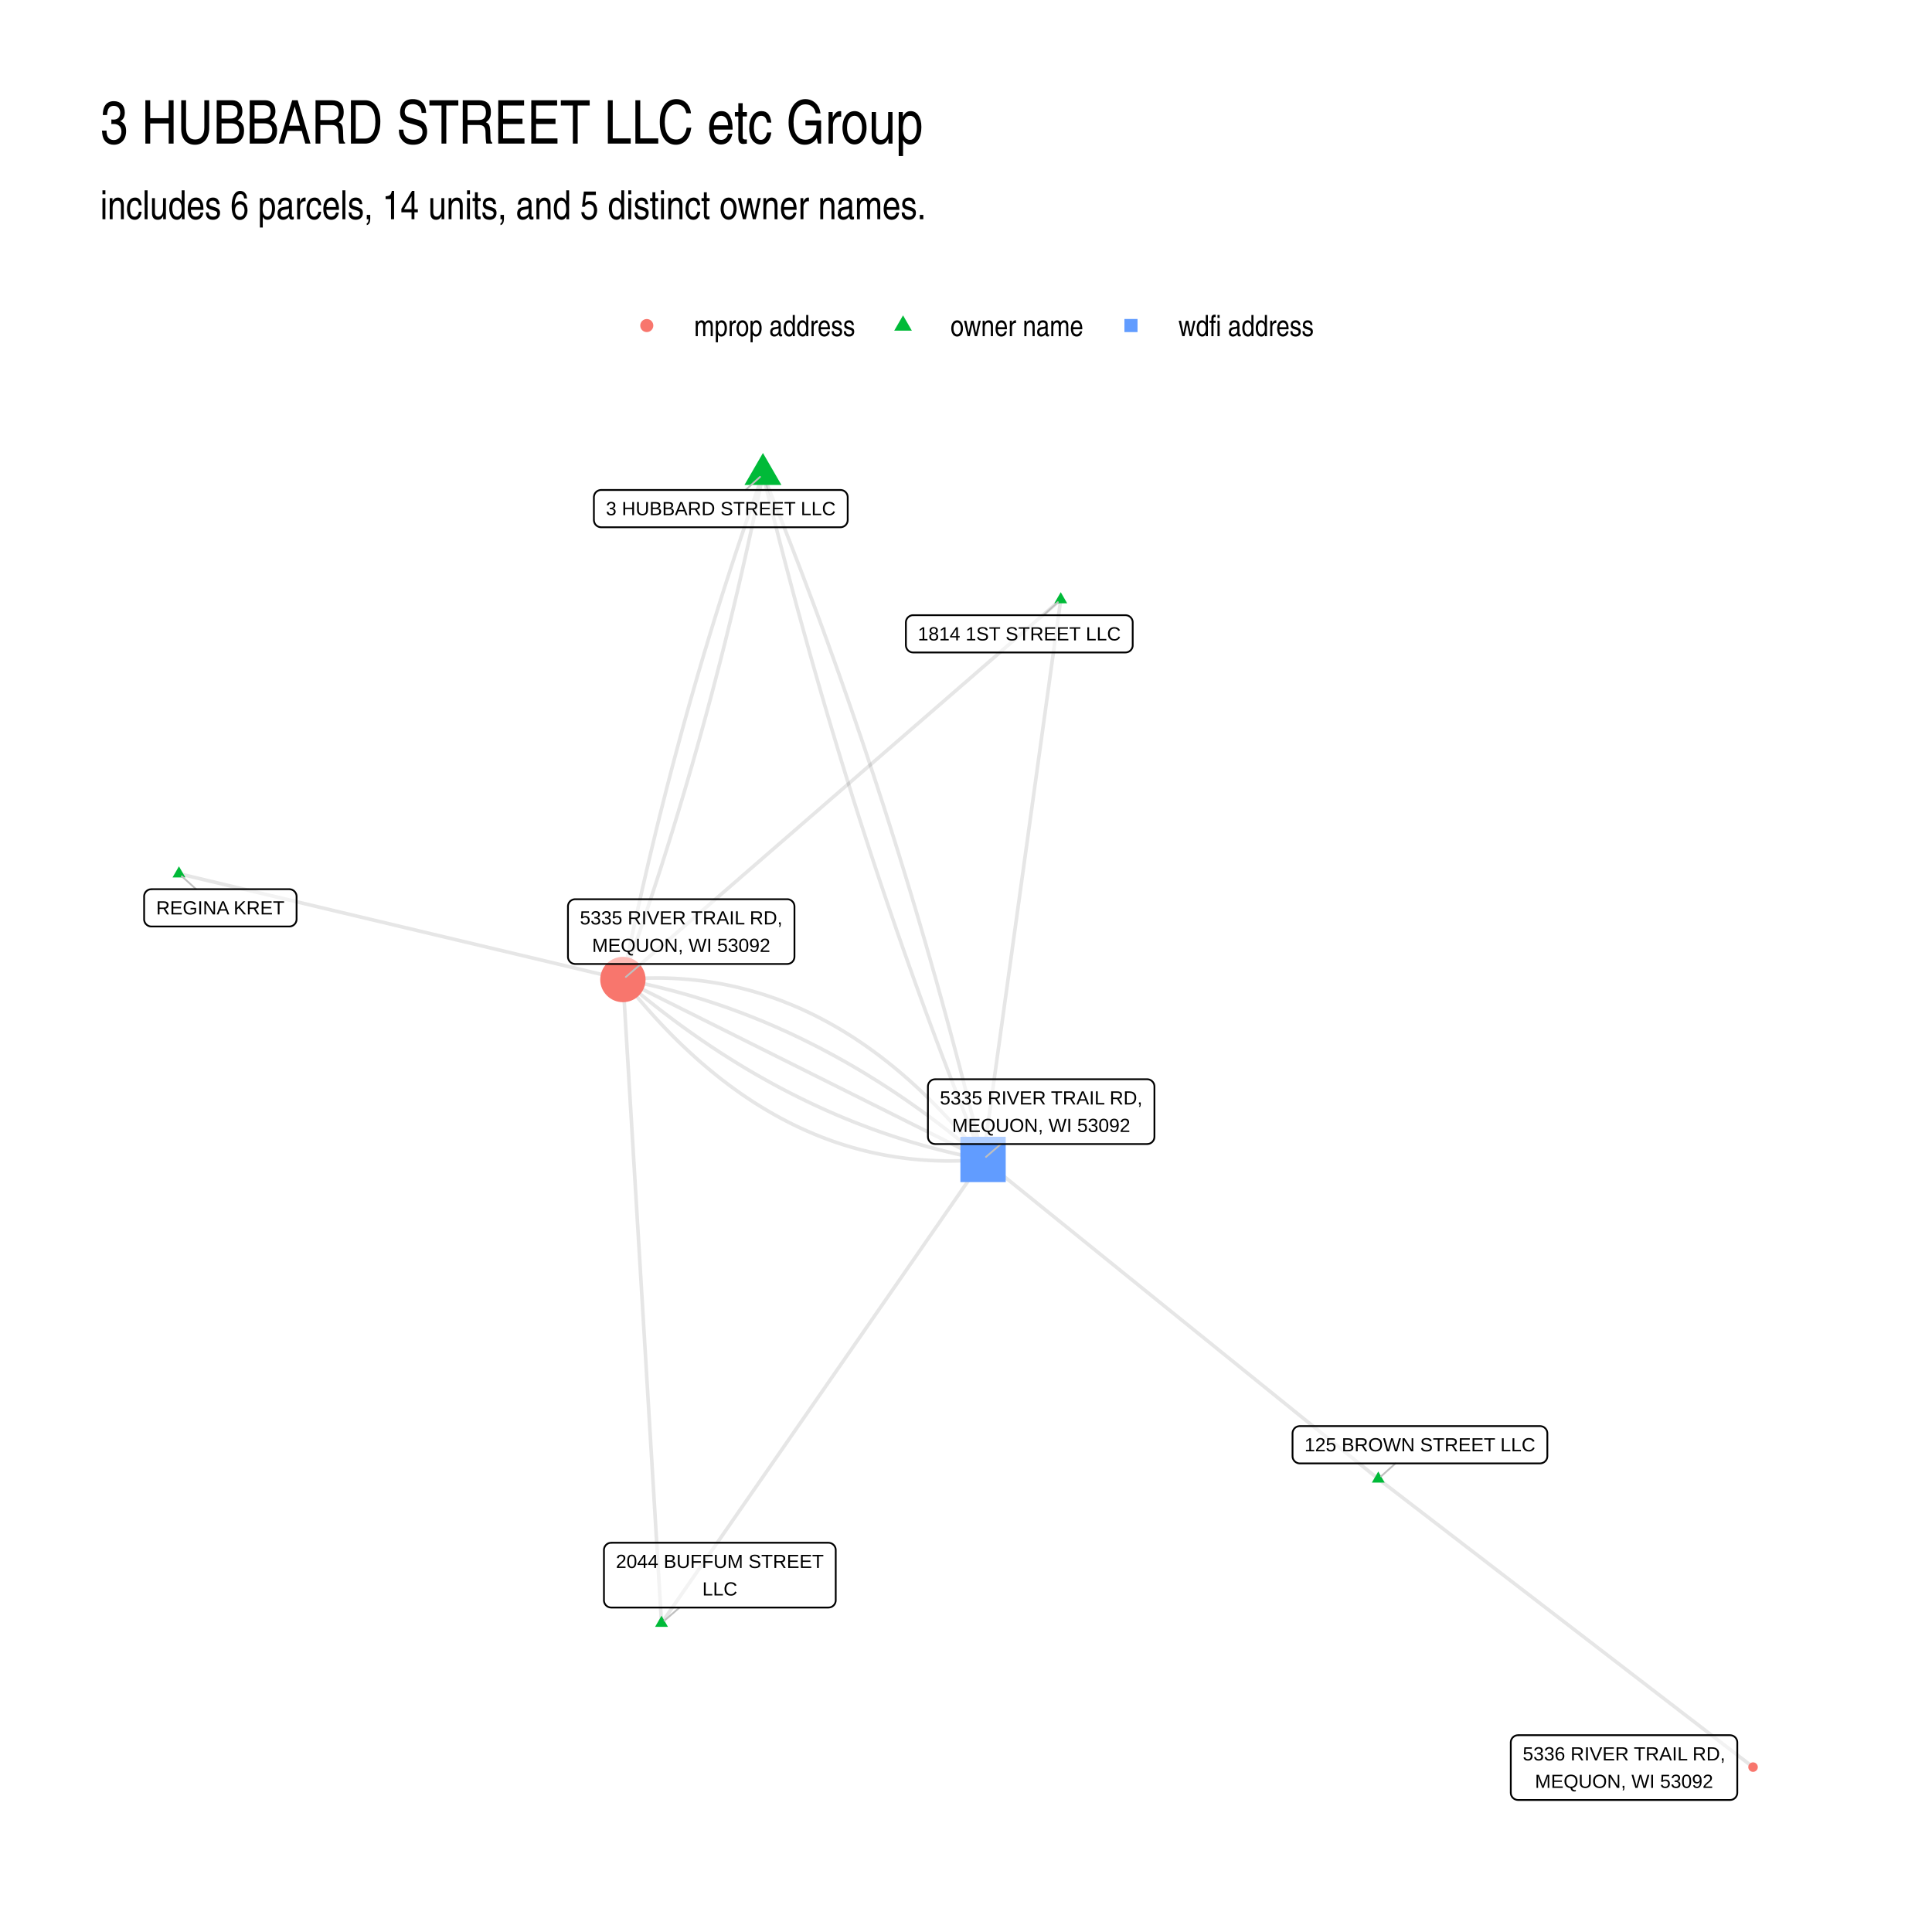
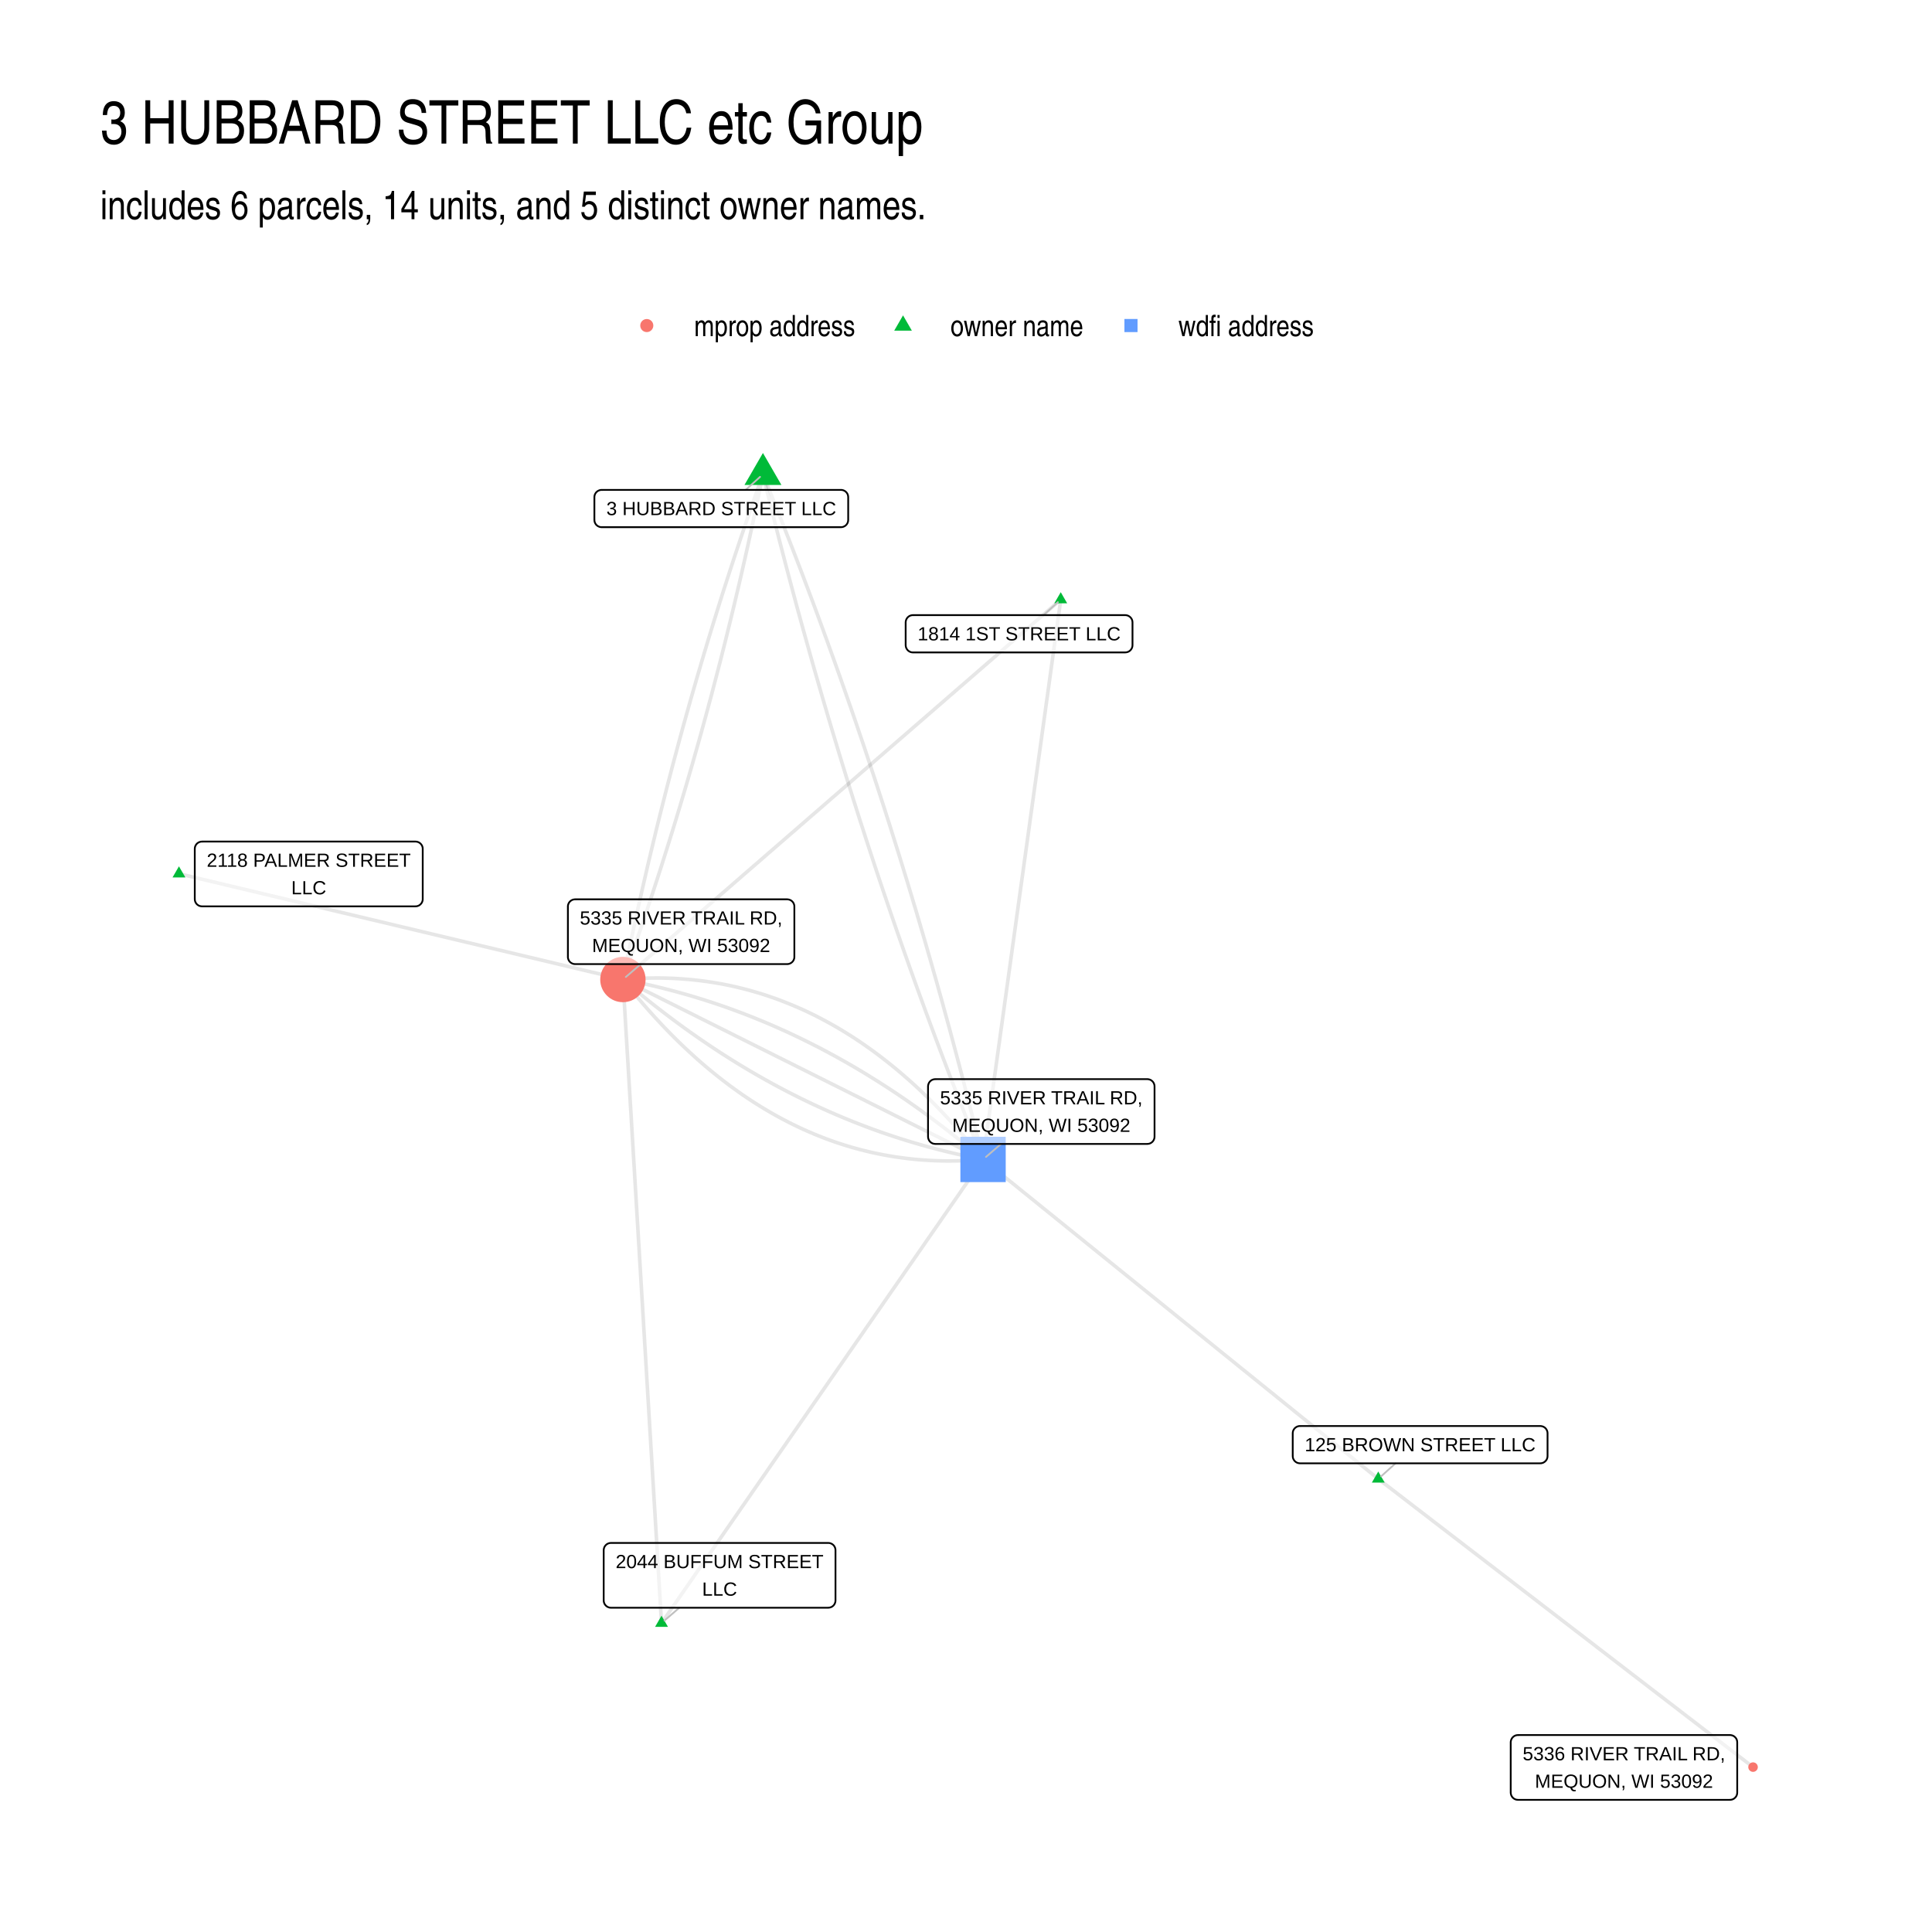
<svg xmlns="http://www.w3.org/2000/svg" width="768" height="768" viewBox="0 0 576 576">
  <g class="svglite">
    <defs>
      <style>.svglite line,.svglite polyline,.svglite polygon,.svglite path,.svglite circle{fill:none;stroke:#000000;stroke-linecap:round;stroke-linejoin:round;stroke-miterlimit:10.00}.svglite text{white-space:pre}.svglite g.glyphgroup path{fill:inherit;stroke:none}</style>
    </defs>
    <rect width="100%" height="100%" style="stroke-linecap:round;stroke-linejoin:round;stroke-miterlimit:10.00;stroke:none;fill:#FFFFFF" />
    <defs>
      <clipPath id="cpMC4wMHw1NzYuMDB8MC4wMHw1NzYuMDA=">
        <path d="M0 0h576v576H0z" />
      </clipPath>
    </defs>
    <g clip-path="url(#cpMC4wMHw1NzYuMDB8MC4wMHw1NzYuMDA=)">
      <path d="M0 0h576v576H0z" style="stroke-width:1.07;stroke:none;fill:#FFFFFF" />
    </g>
    <defs>
      <clipPath id="cpMjkuODl8NTQ2LjExfDEyMi4xNHw1NDYuMTE=">
        <path d="M29.89 122.14h516.22v423.97H29.89z" />
      </clipPath>
    </defs>
    <g clip-path="url(#cpMjkuODl8NTQ2LjExfDEyMi4xNHw1NDYuMTE=)">
      <path d="m227.46 141.41-.52 1.46-.52 1.46-.52 1.46-.52 1.46-.51 1.47-.51 1.46-.51 1.47-.51 1.47-.5 1.46-.51 1.47-.5 1.48-.5 1.47-.5 1.47-.49 1.48-.5 1.48-.49 1.47-.49 1.48-.48 1.48-.49 1.48-.48 1.49-.48 1.48-.48 1.49-.48 1.48-.48 1.49-.47 1.49-.47 1.49-.47 1.5-.46 1.49-.47 1.49-.46 1.5-.46 1.5-.46 1.49-.46 1.5-.45 1.5-.45 1.51-.46 1.5-.44 1.51-.45 1.5-.44 1.51-.45 1.51-.44 1.51-.43 1.51-.44 1.51-.43 1.51-.44 1.52-.43 1.52-.42 1.51-.43 1.52-.42 1.52-.43 1.52-.42 1.53-.41 1.52-.42 1.53-.41 1.52-.41 1.53-.41 1.53-.41 1.53-.41 1.53-.4 1.53-.4 1.54-.4 1.53-.4 1.54-.39 1.54-.39 1.54-.39 1.54-.39 1.54-.39 1.54-.39 1.55-.38 1.54-.38 1.55-.38 1.55-.37 1.55-.38 1.55-.37 1.55-.37 1.55-.37 1.56-.37 1.55-.36 1.56-.36 1.56-.36 1.56-.36 1.56-.36 1.56-.35 1.57-.35 1.56-.35 1.57-.35 1.56-.35 1.57-.34 1.57-.34 1.57-.34 1.58-.34 1.57-.33 1.57-.34 1.58-.33 1.58-.33 1.58-.33 1.58-.32 1.58-.32 1.58-.33 1.59m41.75-150.62.53 2.16.53 2.16.53 2.16.53 2.15.54 2.16.54 2.15.55 2.15.54 2.15.55 2.14.55 2.14.56 2.15.55 2.14.56 2.13.57 2.14.56 2.13.57 2.13.57 2.13.57 2.13.58 2.13.58 2.12.58 2.12.59 2.12.59 2.12.59 2.11.59 2.12.6 2.11.59 2.11.61 2.11.6 2.1.61 2.11.61 2.1.61 2.1.62 2.09.61 2.1.63 2.09.62 2.09.63 2.09.63 2.09.63 2.09.63 2.08.64 2.08.64 2.08.64 2.08.65 2.07.65 2.08.65 2.07.66 2.07.65 2.06.66 2.07.67 2.06.66 2.06.67 2.06.67 2.06.68 2.06.67 2.05.68 2.05.68 2.05.69 2.05.69 2.04.69 2.05.69 2.04.7 2.04.7 2.03.7 2.04.7 2.03.71 2.03.71 2.03.71 2.03.72 2.02.72 2.03.72 2.02.72 2.02.73 2.02.73 2.01.73 2.01.74 2.01.73 2.01.75 2.01.74 2.01.75 2 .74 2 .76 2 .75 2 .76 1.99.76 1.99.76 2 .77 1.98.77 1.99.77 1.99.77 1.98.78 1.98.78 1.98.78 1.98.79 1.97.78 1.98.79 1.97.8 1.97.79 1.96.8 1.97m-65.62-204.27-.32 1.58-.32 1.59-.33 1.58-.33 1.58-.33 1.58-.33 1.57-.33 1.58-.34 1.57-.33 1.58-.34 1.57-.34 1.57-.35 1.57-.34 1.57-.35 1.57-.35 1.56-.35 1.57-.36 1.56-.35 1.56-.36 1.57-.36 1.55-.36 1.56-.37 1.56-.37 1.56-.36 1.55-.37 1.55-.38 1.56-.37 1.55-.38 1.55-.38 1.54-.38 1.55-.38 1.55-.38 1.54-.39 1.54-.39 1.55-.39 1.54-.39 1.54-.4 1.53-.4 1.54-.4 1.54-.4 1.53-.4 1.53-.4 1.53-.41 1.54-.41 1.52-.41 1.53-.42 1.53-.41 1.52-.42 1.53-.42 1.52-.42 1.52-.42 1.52-.43 1.52-.43 1.52-.43 1.51-.43 1.52-.43 1.51-.44 1.52-.44 1.51-.44 1.51-.44 1.51-.44 1.5-.45 1.51-.45 1.5-.45 1.51-.45 1.5-.46 1.5-.45 1.5-.46 1.5-.46 1.5-.47 1.49-.46 1.5-.47 1.49-.47 1.49-.47 1.49-.47 1.49-.47 1.49-.48 1.49-.48 1.48-.48 1.49-.49 1.48-.48 1.48-.49 1.48-.49 1.48-.49 1.48-.49 1.48-.5 1.47-.49 1.48-.5 1.47-.51 1.47-.5 1.47-.51 1.47-.5 1.47-.51 1.46-.52 1.47-.51 1.46-.52 1.47-.51 1.46-.52 1.46-.53 1.46" style="stroke-width:1.07;stroke:#000000;stroke-opacity:0.10;stroke-linecap:butt" />
      <path d="m227.46 141.41.8 1.96.8 1.97.79 1.97.79 1.97.79 1.97.78 1.98.79 1.98.78 1.97.77 1.99.78 1.98.77 1.98.77 1.99.76 1.99.77 1.99.76 1.99.75 2 .76 2 .75 2 .75 2 .75 2 .74 2 .74 2.01.74 2.01.73 2.01.74 2.02.72 2.01.73 2.02.73 2.02.72 2.02.72 2.02.71 2.03.71 2.02.71 2.03.71 2.03.71 2.04.7 2.03.7 2.04.69 2.04.7 2.04.69 2.04.69 2.05.68 2.05.68 2.05.68 2.05.68 2.05.67 2.05.67 2.06.67 2.06.67 2.06.66 2.07.66 2.06.66 2.07.65 2.07.65 2.07.65 2.07.65 2.08.64 2.08.64 2.07.64 2.09.64 2.08.63 2.09.63 2.08.62 2.09.63 2.09.62 2.1.62 2.09.61 2.1.62 2.1.61 2.1.6 2.1.61 2.11.6 2.11.6 2.11.6 2.11.59 2.11.59 2.12.59 2.11.58 2.12.58 2.13.58 2.12.58 2.12.57 2.13.57 2.13.57 2.13.57 2.14.56 2.13.56 2.14.56 2.14.55 2.14.55 2.14.55 2.15.55 2.15.54 2.15.54 2.15.54 2.15.54 2.16.53 2.16.53 2.16.52 2.16m117.83 95.24 1.13.87 1.13.86 1.13.87 1.13.87 1.13.87 1.13.87 1.12.86 1.13.87 1.13.87 1.13.87 1.13.86 1.13.87 1.13.87 1.12.87 1.13.87 1.13.86 1.13.87 1.13.87 1.13.87 1.13.87 1.13.86 1.12.87 1.13.87 1.13.87 1.13.87 1.13.86 1.13.87 1.13.87 1.12.87 1.13.86 1.13.87 1.13.87 1.13.87 1.13.87 1.13.86 1.12.87 1.13.87 1.13.87 1.13.87 1.13.86 1.13.87 1.13.87 1.12.87 1.13.87 1.13.86 1.13.87 1.13.87 1.13.87 1.13.87 1.13.86 1.12.87 1.13.87 1.13.87 1.13.86 1.13.87 1.13.87 1.13.87 1.12.87 1.13.86 1.13.87 1.13.87 1.13.87 1.13.87 1.13.86 1.12.87 1.13.87 1.13.87 1.13.87 1.13.86 1.13.87 1.13.87 1.12.87 1.13.86 1.13.87 1.13.87 1.13.87 1.13.87 1.13.86 1.13.87 1.12.87 1.13.87 1.13.87 1.13.86 1.13.87 1.13.87 1.13.87 1.12.87 1.13.86 1.13.87 1.13.87 1.13.87 1.13.87 1.13.86 1.12.87 1.13.87 1.13.87 1.13.86 1.13.87 1.13.87m-111.74-85.92-1.19-.96-1.19-.97-1.19-.96-1.19-.96-1.19-.96-1.19-.96-1.19-.97-1.19-.96-1.19-.96-1.19-.96-1.19-.96-1.19-.97-1.19-.96-1.19-.96-1.19-.96-1.19-.96-1.19-.97-1.19-.96-1.19-.96-1.19-.96-1.19-.96-1.19-.97-1.19-.96-1.19-.96-1.19-.96-1.19-.97-1.19-.96-1.19-.96-1.19-.96-1.19-.96-1.19-.97-1.19-.96-1.19-.96-1.19-.96-1.19-.96-1.19-.97-1.19-.96-1.19-.96-1.19-.96-1.19-.96-1.19-.97-1.19-.96-1.19-.96-1.19-.96-1.2-.96-1.19-.97-1.19-.96-1.19-.96-1.19-.96-1.19-.96-1.19-.97-1.19-.96-1.19-.96-1.19-.96-1.19-.96-1.19-.97-1.19-.96-1.19-.96-1.19-.96-1.19-.96-1.19-.97-1.19-.96-1.19-.96-1.19-.96-1.19-.96-1.19-.97-1.19-.96-1.19-.96-1.19-.96-1.19-.96-1.19-.97-1.19-.96-1.19-.96-1.19-.96-1.19-.96-1.19-.97-1.19-.96-1.19-.96-1.19-.96-1.19-.96-1.19-.97-1.19-.96-1.19-.96-1.19-.96-1.19-.96-1.19-.97-1.19-.96-1.19-.96-1.19-.96-1.19-.96-1.19-.97-1.19-.96-1.2-.96-1.19-.96-1.19-.96-1.19-.97-1.19-.96-1.19-.96-1.19-.96" style="stroke-width:1.07;stroke:#000000;stroke-opacity:0.10;stroke-linecap:butt" />
      <path d="m316.25 178.76-1.32 1.14-1.32 1.15-1.32 1.14-1.32 1.15-1.32 1.14-1.32 1.14-1.31 1.15-1.32 1.14-1.32 1.15-1.32 1.14-1.32 1.14-1.32 1.15-1.32 1.14-1.31 1.15-1.32 1.14-1.32 1.15-1.32 1.14-1.32 1.14-1.32 1.15-1.31 1.14-1.32 1.15-1.32 1.14-1.32 1.14-1.32 1.15-1.32 1.14-1.32 1.15-1.31 1.14-1.32 1.14-1.32 1.15-1.32 1.14-1.32 1.15-1.32 1.14-1.32 1.14-1.31 1.15-1.32 1.14-1.32 1.15-1.32 1.14-1.32 1.15-1.32 1.14-1.31 1.14-1.32 1.15-1.32 1.14-1.32 1.15-1.32 1.14-1.32 1.14-1.32 1.15-1.31 1.14-1.32 1.15-1.32 1.14-1.32 1.14-1.32 1.15-1.32 1.14-1.32 1.15-1.31 1.14-1.32 1.15-1.32 1.14-1.32 1.14-1.32 1.15-1.32 1.14-1.31 1.15-1.32 1.14-1.32 1.14-1.32 1.15-1.32 1.14-1.32 1.15-1.32 1.14-1.31 1.14-1.32 1.15-1.32 1.14-1.32 1.15-1.32 1.14-1.32 1.14-1.31 1.15-1.32 1.14-1.32 1.15-1.32 1.14-1.32 1.15-1.32 1.14-1.32 1.14-1.31 1.15-1.32 1.14-1.32 1.15-1.32 1.14-1.32 1.14-1.32 1.15-1.32 1.14-1.31 1.15-1.32 1.14-1.32 1.14-1.32 1.15-1.32 1.14-1.32 1.15-1.31 1.14-1.32 1.14-1.32 1.15-1.32 1.14-1.32 1.15-1.32 1.14-1.32 1.15m130.54-113.27-.24 1.69-.23 1.68-.24 1.69-.23 1.68-.23 1.69-.24 1.69-.23 1.68-.24 1.69-.23 1.68-.23 1.69-.24 1.69-.23 1.68-.24 1.69-.23 1.68-.23 1.69-.24 1.69-.23 1.68-.24 1.69-.23 1.68-.23 1.69-.24 1.69-.23 1.68-.24 1.69-.23 1.68-.23 1.69-.24 1.69-.23 1.68-.24 1.69-.23 1.68-.23 1.69-.24 1.69-.23 1.68-.24 1.69-.23 1.68-.23 1.69-.24 1.69-.23 1.68-.24 1.69-.23 1.68-.23 1.69-.24 1.69-.23 1.68-.23 1.69-.24 1.69-.23 1.68-.24 1.69-.23 1.68-.23 1.69-.24 1.69-.23 1.68-.24 1.69-.23 1.68-.23 1.69-.24 1.69-.23 1.68-.24 1.69-.23 1.68-.23 1.69-.24 1.69-.23 1.68-.24 1.69-.23 1.68-.23 1.69-.24 1.69-.23 1.68-.24 1.69-.23 1.68-.23 1.69-.24 1.69-.23 1.68-.24 1.69-.23 1.68-.23 1.69-.24 1.69-.23 1.68-.24 1.69-.23 1.68-.23 1.69-.24 1.69-.23 1.68-.24 1.69-.23 1.68-.23 1.69-.24 1.69-.23 1.68-.23 1.69-.24 1.68-.23 1.69-.24 1.69-.23 1.68-.23 1.69-.24 1.68-.23 1.69-.24 1.69-.23 1.68-.23 1.69-.24 1.68-.23 1.69-.24 1.69M53.35 260.49l1.34.31 1.34.32 1.33.32 1.34.32 1.34.32 1.33.32 1.34.32 1.34.31 1.34.32 1.33.32 1.34.32 1.34.32 1.33.32 1.34.32 1.34.31 1.33.32 1.34.32 1.34.32 1.34.32 1.33.32 1.34.32 1.34.31 1.33.32 1.34.32 1.34.32 1.33.32 1.34.32 1.34.32 1.34.31 1.33.32 1.34.32 1.34.32 1.33.32 1.34.32 1.34.32 1.33.32 1.34.31 1.34.32 1.34.32 1.33.32 1.34.32 1.34.32 1.33.32 1.34.31 1.34.32 1.33.32 1.34.32 1.34.32 1.33.32 1.34.32 1.34.31 1.34.32 1.33.32 1.34.32 1.34.32 1.33.32 1.34.32 1.34.31 1.33.32 1.34.32 1.34.32 1.34.32 1.33.32 1.34.32 1.34.31 1.33.32 1.34.32 1.34.32 1.33.32 1.34.32 1.34.32 1.34.31 1.33.32 1.34.32 1.34.32 1.33.32 1.34.32 1.34.32 1.33.31 1.34.32 1.34.32 1.34.32 1.33.32 1.34.32 1.34.32 1.33.31 1.34.32 1.34.32 1.33.32 1.34.32 1.34.32 1.34.32 1.33.31 1.34.32 1.34.32 1.33.32 1.34.32 1.34.32 1.33.32m11.51 191.88-.11-1.94-.12-1.94-.12-1.93-.11-1.94-.12-1.94-.12-1.94-.11-1.94-.12-1.94-.11-1.93-.12-1.94-.12-1.94-.11-1.94-.12-1.94-.12-1.93-.11-1.94-.12-1.94-.11-1.94-.12-1.94-.12-1.94-.11-1.93-.12-1.94-.12-1.94-.11-1.94-.12-1.94-.11-1.94-.12-1.93-.12-1.94-.11-1.94-.12-1.94-.12-1.94-.11-1.93-.12-1.94-.11-1.94-.12-1.94-.12-1.94-.11-1.94-.12-1.93-.12-1.94-.11-1.94-.12-1.94-.11-1.94-.12-1.94-.12-1.93-.11-1.94-.12-1.94-.12-1.94-.11-1.94-.12-1.93-.11-1.94-.12-1.94-.12-1.94-.11-1.94-.12-1.94-.12-1.93-.11-1.94-.12-1.94-.11-1.94-.12-1.94-.12-1.94-.11-1.93-.12-1.94-.12-1.94-.11-1.94-.12-1.94-.11-1.93-.12-1.94-.12-1.94-.11-1.94-.12-1.94-.11-1.94-.12-1.93-.12-1.94-.11-1.94-.12-1.94-.12-1.94-.11-1.94-.12-1.93-.11-1.94-.12-1.94-.12-1.94-.11-1.94-.12-1.93-.12-1.94-.11-1.94-.12-1.94-.11-1.94-.12-1.94-.12-1.93-.11-1.94-.12-1.94-.12-1.94-.11-1.94-.12-1.94-.11-1.93-.12-1.94-.12-1.94-.11-1.94-.12-1.94-.12-1.93m11.51 191.88.97-1.4.97-1.39.97-1.4.96-1.39.97-1.4.97-1.4.97-1.39.97-1.4.97-1.4.96-1.39.97-1.4.97-1.39.97-1.4.97-1.4.97-1.39.96-1.4.97-1.4.97-1.39.97-1.4.97-1.4.97-1.39.96-1.4.97-1.39.97-1.4.97-1.4.97-1.39.97-1.4.96-1.4.97-1.39.97-1.4.97-1.39.97-1.4.97-1.4.96-1.39.97-1.4.97-1.4.97-1.39.97-1.4.97-1.4.96-1.39.97-1.4.97-1.39.97-1.4.97-1.4.97-1.39.96-1.4.97-1.4.97-1.39.97-1.4.97-1.39.96-1.4.97-1.4.97-1.39.97-1.4.97-1.4.97-1.39.96-1.4.97-1.39.97-1.4.97-1.4.97-1.39.97-1.4.96-1.4.97-1.39.97-1.4.97-1.4.97-1.39.97-1.4.96-1.39.97-1.4.97-1.4.97-1.39.97-1.4.97-1.4.96-1.39.97-1.4.97-1.39.97-1.4.97-1.4.97-1.39.96-1.4.97-1.4.97-1.39.97-1.4.97-1.39.97-1.4.96-1.4.97-1.39.97-1.4.97-1.4.97-1.39.97-1.4.96-1.4.97-1.39.97-1.4.97-1.39.97-1.4.97-1.4.96-1.39" style="stroke-width:1.07;stroke:#000000;stroke-opacity:0.10;stroke-linecap:butt" />
      <path d="m293.08 345.68-.94-1.19-.94-1.17-.95-1.16-.95-1.15-.95-1.13-.96-1.12-.96-1.11-.96-1.09-.96-1.08-.97-1.07-.97-1.05-.98-1.04-.97-1.03-.98-1.01-.98-1.01-.99-.99-.99-.97-.99-.96-.99-.95-1-.94-1-.92-1-.91-1.01-.9-1.01-.88-1.01-.87-1.01-.86-1.02-.84-1.02-.83-1.02-.82-1.03-.8-1.03-.8-1.03-.77-1.03-.77-1.04-.75-1.04-.74-1.05-.73-1.04-.71-1.05-.7-1.05-.69-1.06-.67-1.06-.66-1.06-.65-1.06-.63-1.07-.62-1.07-.61-1.07-.59-1.08-.58-1.08-.57-1.08-.56-1.08-.54-1.09-.53-1.09-.51-1.09-.51-1.1-.49-1.1-.47-1.1-.46-1.11-.45-1.11-.44-1.11-.43-1.11-.41-1.12-.39-1.12-.39-1.12-.37-1.12-.36-1.13-.34-1.13-.33-1.14-.32-1.14-.31-1.14-.29-1.14-.28-1.14-.27-1.15-.25-1.15-.24-1.16-.23-1.16-.21-1.16-.2-1.16-.19-1.17-.17-1.17-.16-1.17-.15-1.17-.13-1.18-.13-1.18-.1-1.19-.1-1.18-.08-1.19-.07-1.2-.06-1.19-.04-1.2-.03-1.2-.02h-1.21l-1.2.01-1.21.02-1.22.04-1.21.05-1.22.06-1.22.08-1.23.08-1.23.11" style="stroke-width:1.07;stroke:#000000;stroke-opacity:0.10;stroke-linecap:butt" />
      <path d="m293.08 345.68-1.01-.87-1.01-.85-1.02-.85-1.02-.85-1.02-.84-1.02-.83-1.02-.82-1.02-.82-1.03-.81-1.02-.8-1.03-.8-1.03-.79-1.03-.79-1.03-.78-1.03-.77-1.04-.76-1.04-.76-1.03-.76-1.04-.74-1.04-.74-1.05-.73-1.04-.73-1.04-.72-1.05-.71-1.05-.71-1.05-.7-1.05-.69-1.05-.68-1.06-.68-1.05-.68-1.06-.66-1.06-.66-1.06-.66-1.06-.65-1.06-.64-1.06-.63-1.07-.63-1.07-.62-1.06-.61-1.07-.61-1.08-.6-1.07-.6-1.07-.58-1.08-.58-1.08-.58-1.07-.57-1.08-.56-1.09-.55-1.08-.55-1.08-.54-1.09-.54-1.09-.53-1.09-.52-1.09-.52-1.09-.51-1.09-.5-1.1-.49-1.09-.49-1.1-.49-1.1-.47-1.1-.47-1.1-.47-1.11-.45-1.1-.45-1.11-.45-1.1-.43-1.11-.43-1.12-.43-1.11-.41-1.11-.41-1.12-.41-1.11-.4-1.12-.39-1.12-.38-1.12-.38-1.12-.37-1.13-.36-1.12-.36-1.13-.35-1.13-.35-1.13-.34-1.13-.33-1.13-.32-1.14-.32-1.13-.31-1.14-.31-1.14-.3-1.14-.29-1.14-.29-1.14-.28-1.15-.27-1.14-.27-1.15-.26-1.15-.25-1.15-.24-1.15-.24-1.15-.24-1.16-.22-1.16-.22" style="stroke-width:1.07;stroke:#000000;stroke-opacity:0.10;stroke-linecap:butt" />
      <path d="m293.08 345.68-1.08-.54-1.09-.55-1.08-.54-1.08-.54-1.09-.54-1.08-.54-1.09-.55-1.08-.54-1.09-.54-1.08-.54-1.09-.54-1.08-.55-1.09-.54-1.08-.54-1.08-.54-1.09-.54-1.08-.55-1.09-.54-1.08-.54-1.09-.54-1.08-.54-1.09-.55-1.08-.54-1.09-.54-1.08-.54-1.08-.54-1.09-.55-1.08-.54-1.09-.54-1.08-.54-1.09-.54-1.08-.54-1.09-.55-1.08-.54-1.09-.54-1.08-.54-1.08-.54-1.09-.55-1.08-.54-1.09-.54-1.08-.54-1.09-.54-1.08-.55-1.09-.54-1.08-.54-1.09-.54-1.08-.54-1.08-.55-1.09-.54-1.08-.54-1.09-.54-1.08-.54-1.09-.55-1.08-.54-1.09-.54-1.08-.54-1.09-.54-1.08-.55-1.08-.54-1.09-.54-1.08-.54-1.09-.54-1.08-.54-1.09-.55-1.08-.54-1.09-.54-1.08-.54-1.09-.54-1.08-.55-1.08-.54-1.09-.54-1.08-.54-1.09-.54-1.08-.55-1.09-.54-1.08-.54-1.09-.54-1.08-.54-1.08-.55-1.09-.54-1.08-.54-1.09-.54-1.08-.54-1.09-.55-1.08-.54-1.09-.54-1.08-.54-1.09-.54-1.08-.55-1.08-.54-1.09-.54-1.08-.54-1.09-.54-1.08-.54-1.09-.55-1.08-.54-1.09-.54-1.08-.54-1.09-.54" style="stroke-width:1.07;stroke:#000000;stroke-opacity:0.10;stroke-linecap:butt" />
      <path d="m293.08 345.68-1.15-.22-1.16-.23-1.15-.23-1.15-.24-1.15-.25-1.15-.25-1.15-.26-1.14-.27-1.15-.27-1.14-.28-1.14-.29-1.14-.29-1.14-.3-1.14-.3-1.13-.31-1.14-.32-1.13-.33-1.13-.33-1.13-.34-1.13-.34-1.13-.36-1.12-.35-1.13-.37-1.12-.37-1.12-.38-1.12-.38-1.12-.39-1.12-.4-1.11-.4-1.11-.41-1.12-.42-1.11-.43-1.11-.43-1.11-.43-1.1-.45-1.11-.45-1.1-.45-1.1-.47-1.1-.46-1.1-.48-1.1-.48-1.1-.49-1.09-.5-1.09-.5-1.1-.51-1.09-.52-1.09-.52-1.08-.53-1.09-.53-1.08-.55-1.09-.54-1.08-.56-1.08-.56-1.08-.57-1.07-.57-1.08-.58-1.07-.59-1.08-.6-1.07-.6-1.07-.61-1.07-.61-1.06-.62-1.07-.63-1.06-.63-1.07-.64-1.06-.65-1.06-.65-1.05-.66-1.06-.67-1.06-.67-1.05-.68-1.05-.69-1.05-.69-1.05-.7-1.05-.71-1.05-.71-1.04-.72-1.05-.73-1.04-.73-1.04-.74-1.04-.74-1.04-.75-1.03-.76-1.04-.77-1.03-.77-1.03-.78-1.03-.78-1.03-.79-1.03-.8-1.03-.81-1.02-.81-1.02-.82-1.03-.82-1.02-.83-1.02-.84-1.01-.84-1.02-.85-1.01-.86-1.02-.86" style="stroke-width:1.07;stroke:#000000;stroke-opacity:0.10;stroke-linecap:butt" />
      <path d="m293.08 345.68-1.22.1-1.23.09-1.22.07-1.22.06-1.22.05-1.21.04-1.21.02-1.21.01h-1.2l-1.2-.02-1.2-.03-1.2-.04-1.19-.06-1.19-.07-1.19-.08-1.18-.09-1.18-.11-1.18-.12-1.17-.14-1.18-.15-1.16-.16-1.17-.17-1.16-.19-1.17-.2-1.15-.21-1.16-.23-1.15-.24-1.15-.25-1.14-.27-1.15-.28-1.14-.29-1.13-.31-1.14-.31-1.13-.34-1.13-.34-1.12-.36-1.13-.37-1.12-.38-1.11-.4-1.12-.41-1.11-.43-1.1-.43-1.11-.45-1.1-.47-1.1-.47-1.1-.49-1.09-.5-1.09-.52-1.09-.53-1.08-.54-1.08-.56-1.08-.56-1.08-.59-1.07-.59-1.07-.61-1.07-.62-1.06-.63-1.06-.65-1.06-.66-1.06-.67-1.05-.69-1.05-.7-1.05-.71-1.04-.73-1.04-.74-1.04-.75-1.03-.76-1.03-.78-1.03-.79-1.03-.81-1.02-.82-1.02-.83-1.02-.84-1.02-.86-1.01-.87-1.01-.88-1-.9-1-.91-1-.92-1-.94-.99-.94-1-.97-.98-.97-.99-.99-.98-1-.98-1.02-.98-1.03-.97-1.04-.97-1.05-.97-1.07-.96-1.08-.96-1.09-.96-1.11-.96-1.12-.95-1.13-.95-1.15-.95-1.16-.94-1.17-.95-1.18" style="stroke-width:1.07;stroke:#000000;stroke-opacity:0.10;stroke-linecap:butt" />
      <path d="m227.46 135.05 5.51 9.54h-11.02zm183.45 303.66 1.92 3.31H409zm-94.66-262.16 1.91 3.31h-3.83zm-262.9 81.73 1.92 3.31h-3.83zM197.22 481.7l1.92 3.32h-3.83z" style="stroke-width:0.71;stroke:none;fill:#00BA38" />
      <path d="M286.33 352.43h13.51v-13.51h-13.51z" style="stroke-width:0.71;stroke:none;fill:#619CFF" />
      <circle cx="185.71" cy="292.03" r="6.76" style="stroke-width:0.71;stroke:none;fill:#F8766D" />
      <circle cx="522.65" cy="526.84" r="1.42" style="stroke-width:0.71;stroke:none;fill:#F8766D" />
-       <path d="m222.28 146.08 4.32-3.9m189.45 294.11-4.28 3.85M311.1 183.41l4.29-3.88M58.47 265.1l-4.26-3.84M202.6 479.27l-4.5 3.88m100.31-142.07-4.45 3.84M191.07 287.4l-4.48 3.87" style="stroke-width:0.53;stroke:#BFBFBF" />
-       <path d="M179.22 157.19h71.35-.09l.35-.01.34-.07.33-.13.3-.17.27-.22.23-.26.18-.29.14-.32.08-.34.03-.35h0v-6.79h0l-.03-.35-.08-.34-.14-.32-.18-.29-.23-.26-.27-.22-.3-.18-.33-.12-.34-.07-.26-.01h-71.35l.26.01-.34-.01-.35.04-.33.1-.32.15-.28.19-.25.24-.21.28-.16.31-.11.33-.06.34-.01.18v6.79l.01-.17v.35l.06.34.11.33.16.31.21.28.25.24.28.19.32.15.33.1.35.04z" style="stroke-width:0.53;fill:#FFFFFF;fill-opacity:0.50" />
-       <text x="214.9" y="153.59" lengthAdjust="spacingAndGlyphs" style="font-size:5.69px;font-family:&quot;Liberation Sans&quot;" text-anchor="middle" textLength="68.47">3 HUBBARD STREET LLC</text>
-       <path d="M387.51 436.29h71.65-.09l.35-.02.34-.07.32-.12.3-.17.27-.22.23-.26.19-.3.14-.32.08-.33.03-.35h0v-6.8h0l-.03-.34-.08-.34-.14-.32-.19-.29-.23-.26-.27-.22-.3-.18-.32-.12-.34-.07-.26-.02h-71.65l.26.02-.35-.02-.34.05-.33.09-.32.15-.29.2-.25.24-.2.28-.17.31-.11.33-.05.34-.01.17v6.8l.01-.17v.34l.05.35.11.33.17.3.2.28.25.24.29.2.32.15.33.1.34.04z" style="stroke-width:0.53;fill:#FFFFFF;fill-opacity:0.50" />
-       <text x="423.33" y="432.69" lengthAdjust="spacingAndGlyphs" style="font-size:5.69px;font-family:&quot;Liberation Sans&quot;" text-anchor="middle" textLength="68.77">125 BROWN STREET LLC</text>
-       <path d="M272.24 194.53h63.3l-.08-.01.34-.01.34-.07.33-.12.3-.18.27-.22.23-.26.19-.29.13-.32.09-.34.02-.34h0v-6.8h0l-.02-.35-.09-.33-.13-.32-.19-.3-.23-.26-.27-.22-.3-.17-.33-.13-.34-.06-.26-.02h-63.3l.26.02-.35-.02-.34.04-.33.1-.32.15-.28.2-.26.24-.2.28-.17.3-.11.33-.05.35-.01.17v6.8l.01-.18v.35l.05.34.11.33.17.31.2.28.26.24.28.2.32.15.33.09.34.04z" style="stroke-width:0.53;fill:#FFFFFF;fill-opacity:0.50" />
-       <text x="303.89" y="190.93" lengthAdjust="spacingAndGlyphs" style="font-size:5.69px;font-family:&quot;Liberation Sans&quot;" text-anchor="middle" textLength="60.42">1814 1ST STREET LLC</text>
-       <path d="M45.13 276.22h41.13-.09l.35-.01.34-.07.32-.13.3-.17.27-.22.23-.26.19-.3.14-.32.08-.33.03-.35h0v-6.8h0l-.03-.34-.08-.34-.14-.32-.19-.29-.23-.26-.27-.22-.3-.18-.32-.12-.34-.07-.26-.02H45.13l.26.02-.35-.01-.34.04-.34.09-.31.15-.29.2-.25.24-.21.28-.16.31-.11.33-.06.34v6.97-.17.34l.06.35.11.33.16.31.21.27.25.24.29.2.31.15.34.1.34.04z" style="stroke-width:0.53;fill:#FFFFFF;fill-opacity:0.50" />
-       <text x="65.69" y="272.62" lengthAdjust="spacingAndGlyphs" style="font-size:5.69px;font-family:&quot;Liberation Sans&quot;" text-anchor="middle" textLength="38.25">REGINA KRET</text>
-       <path d="M182.22 479.27H247l-.09-.01.35-.01.34-.07.33-.12.3-.18.27-.22.23-.26.18-.29.14-.32.08-.34.03-.34h0v-15h0l-.03-.34-.08-.34-.14-.32-.18-.29-.23-.26-.27-.22-.3-.18-.33-.12-.34-.07-.26-.02h-64.78l.26.02-.35-.01-.35.04-.33.09-.31.15-.29.2-.25.24-.21.28-.16.31-.11.33-.06.34v15.17-.18.35l.06.34.11.33.16.31.21.28.25.24.29.2.31.14.33.1.35.04z" style="stroke-width:0.53;fill:#FFFFFF;fill-opacity:0.50" />
-       <text x="214.61" y="467.47" lengthAdjust="spacingAndGlyphs" style="font-size:5.69px;font-family:&quot;Liberation Sans&quot;" text-anchor="middle" textLength="61.91">2044 BUFFUM STREET</text>
-       <text x="214.61" y="475.67" lengthAdjust="spacingAndGlyphs" style="font-size:5.69px;font-family:&quot;Liberation Sans&quot;" text-anchor="middle" textLength="10.42">LLC</text>
-       <path d="M278.81 341.08h63.21l-.09-.01.35-.01.34-.07.32-.12.3-.18.27-.22.23-.26.19-.29.14-.32.08-.34.03-.34h0v-15h0l-.03-.34-.08-.34-.14-.32-.19-.29-.23-.26-.27-.22-.3-.18-.32-.12-.34-.07-.26-.02h-63.21l.26.02-.35-.01-.34.04-.34.09-.31.15-.29.2-.25.24-.21.28-.16.31-.11.33-.05.34-.01.17v15l.01-.18v.35l.05.34.11.33.16.31.21.28.25.24.29.2.31.15.34.09.34.04z" style="stroke-width:0.53;fill:#FFFFFF;fill-opacity:0.50" />
-       <text x="310.41" y="329.28" lengthAdjust="spacingAndGlyphs" style="font-size:5.69px;font-family:&quot;Liberation Sans&quot;" text-anchor="middle" textLength="60.33">5335 RIVER TRAIL RD,</text>
-       <text x="310.41" y="337.48" lengthAdjust="spacingAndGlyphs" style="font-size:5.69px;font-family:&quot;Liberation Sans&quot;" text-anchor="middle" textLength="53.06">MEQUON, WI 53092</text>
-       <path d="M171.49 287.4h63.21-.09l.35-.02.34-.07.32-.12.3-.17.27-.22.23-.26.19-.3.13-.32.09-.34.03-.34h0v-14.99h0l-.03-.35-.09-.34-.13-.32-.19-.29-.23-.26-.27-.22-.3-.18-.32-.12-.34-.07-.26-.01h-63.21l.26.01-.35-.01-.34.04-.34.1-.31.15-.29.19-.25.24-.21.28-.16.31-.11.33-.06.34v15.17-.18.35l.06.34.11.33.16.31.21.28.25.24.29.2.31.15.34.09.34.05z" style="stroke-width:0.53;fill:#FFFFFF;fill-opacity:0.50" />
-       <text x="203.09" y="275.6" lengthAdjust="spacingAndGlyphs" style="font-size:5.69px;font-family:&quot;Liberation Sans&quot;" text-anchor="middle" textLength="60.33">5335 RIVER TRAIL RD,</text>
-       <text x="203.09" y="283.8" lengthAdjust="spacingAndGlyphs" style="font-size:5.69px;font-family:&quot;Liberation Sans&quot;" text-anchor="middle" textLength="53.06">MEQUON, WI 53092</text>
-       <path d="M452.58 536.64h63.21l-.09-.01.35-.01.34-.07.33-.12.3-.18.27-.22.23-.26.18-.29.14-.32.08-.34.03-.34h0v-15h0l-.03-.34-.08-.34-.14-.32-.18-.29-.23-.26-.27-.22-.3-.18-.33-.12-.34-.07-.26-.02h-63.21l.26.02-.35-.01-.34.04-.33.09-.32.15-.28.2-.26.24-.2.28-.17.31-.11.33-.05.34-.01.17v15l.01-.18v.35l.05.34.11.33.17.31.2.28.26.24.28.2.32.14.33.1.34.04z" style="stroke-width:0.53;fill:#FFFFFF;fill-opacity:0.50" />
-       <text x="484.19" y="524.84" lengthAdjust="spacingAndGlyphs" style="font-size:5.69px;font-family:&quot;Liberation Sans&quot;" text-anchor="middle" textLength="60.33">5336 RIVER TRAIL RD,</text>
-       <text x="484.19" y="533.04" lengthAdjust="spacingAndGlyphs" style="font-size:5.69px;font-family:&quot;Liberation Sans&quot;" text-anchor="middle" textLength="53.06">MEQUON, WI 53092</text>
+       <path d="m222.31 146.06 4.29-3.88m189.47 294.09-4.3 3.87M311.11 183.39l4.28-3.86M202.54 479.32l-4.44 3.83m100.35-142.1-4.49 3.87m-102.92-57.49-4.45 3.84" style="stroke-width:0.53;stroke:#BFBFBF" />
+       <path d="M179.37 157.17h71.35-.09l.35-.01.34-.07.33-.13.3-.17.27-.22.23-.26.18-.29.14-.32.08-.34.03-.35h0v-6.79h0l-.03-.35-.08-.34-.14-.32-.18-.29-.23-.26-.27-.22-.3-.18-.33-.12-.34-.07-.26-.01h-71.35l.26.01-.35-.01-.34.04-.33.1-.32.15-.28.19-.26.24-.2.28-.17.31-.11.33-.05.34-.01.18v6.79l.01-.17v.35l.05.34.11.33.17.31.2.28.26.24.28.19.32.15.33.1.34.04z" style="stroke-width:0.53;fill:#FFFFFF;fill-opacity:0.50" />
+       <text x="215.05" y="153.57" lengthAdjust="spacingAndGlyphs" style="font-size:5.69px;font-family:&quot;Liberation Sans&quot;" text-anchor="middle" textLength="68.47">3 HUBBARD STREET LLC</text>
+       <path d="M387.57 436.27h71.65l-.09-.01.35-.01.34-.07.32-.12.3-.18.27-.22.23-.26.19-.29.14-.32.08-.34.03-.34h0v-6.8h0l-.03-.35-.08-.33-.14-.32-.19-.3-.23-.26-.27-.22-.3-.17-.32-.12-.34-.07-.26-.02h-71.65l.26.02-.35-.02-.34.04-.33.1-.32.15-.28.2-.26.24-.2.28-.17.3-.11.33-.05.35-.01.17v6.8l.01-.18v.35l.05.34.11.33.17.31.2.28.26.24.28.2.32.15.33.09.34.04z" style="stroke-width:0.53;fill:#FFFFFF;fill-opacity:0.50" />
+       <text x="423.39" y="432.67" lengthAdjust="spacingAndGlyphs" style="font-size:5.69px;font-family:&quot;Liberation Sans&quot;" text-anchor="middle" textLength="68.77">125 BROWN STREET LLC</text>
+       <path d="M272.17 194.51h63.31-.09l.35-.02.34-.07.32-.12.3-.17.27-.22.23-.26.19-.3.14-.32.08-.33.03-.35h0v-6.8h0l-.03-.34-.08-.34-.14-.32-.19-.29-.23-.26-.27-.22-.3-.18-.32-.12-.34-.07-.26-.02h-63.31l.26.02-.34-.02-.35.05-.33.09-.32.15-.28.2-.25.24-.21.28-.16.31-.11.33-.06.34-.01.17v6.8l.01-.17v.34l.06.35.11.33.16.3.21.28.25.24.28.2.32.15.33.1.35.04z" style="stroke-width:0.53;fill:#FFFFFF;fill-opacity:0.50" />
+       <text x="303.83" y="190.91" lengthAdjust="spacingAndGlyphs" style="font-size:5.69px;font-family:&quot;Liberation Sans&quot;" text-anchor="middle" textLength="60.42">1814 1ST STREET LLC</text>
+       <path d="M60.23 270.22h63.64l-.08-.01.34-.01.35-.07.32-.12.3-.18.27-.22.23-.26.19-.29.13-.32.09-.34.02-.34h0v-15h0l-.02-.34-.09-.34-.13-.32-.19-.29-.23-.26-.27-.22-.3-.18-.32-.12-.35-.07-.26-.02H60.23l.26.02-.35-.01-.34.04-.34.1-.31.14-.29.2-.25.24-.21.28-.16.31-.11.33-.05.34-.01.17v15l.01-.18v.35l.05.34.11.33.16.31.21.28.25.24.29.2.31.15.34.09.34.04z" style="stroke-width:0.53;fill:#FFFFFF;fill-opacity:0.50" />
+       <text x="92.05" y="258.42" lengthAdjust="spacingAndGlyphs" style="font-size:5.69px;font-family:&quot;Liberation Sans&quot;" text-anchor="middle" textLength="60.77">2118 PALMER STREET</text>
+       <text x="92.05" y="266.62" lengthAdjust="spacingAndGlyphs" style="font-size:5.69px;font-family:&quot;Liberation Sans&quot;" text-anchor="middle" textLength="10.42">LLC</text>
+       <path d="M182.14 479.32h64.79-.09l.35-.02.34-.07.33-.12.3-.17.27-.22.23-.26.18-.3.14-.32.08-.33.03-.35h0v-14.99h0l-.03-.35-.08-.34-.14-.32-.18-.29-.23-.26-.27-.22-.3-.17-.33-.13-.34-.07-.26-.01h-64.79l.26.01-.34-.01-.35.04-.33.1-.32.15-.28.19-.25.25-.21.27-.16.31-.11.33-.06.34-.01.18v14.99l.01-.17v.34l.06.35.11.33.16.3.21.28.25.24.28.2.32.15.33.1.35.04z" style="stroke-width:0.53;fill:#FFFFFF;fill-opacity:0.50" />
+       <text x="214.54" y="467.52" lengthAdjust="spacingAndGlyphs" style="font-size:5.69px;font-family:&quot;Liberation Sans&quot;" text-anchor="middle" textLength="61.91">2044 BUFFUM STREET</text>
+       <text x="214.54" y="475.72" lengthAdjust="spacingAndGlyphs" style="font-size:5.69px;font-family:&quot;Liberation Sans&quot;" text-anchor="middle" textLength="10.42">LLC</text>
+       <path d="M278.84 341.05h63.21l-.09-.01.35-.01.34-.07.33-.12.3-.18.27-.22.23-.26.18-.29.14-.32.08-.34.03-.34h0v-15h0l-.03-.34-.08-.34-.14-.32-.18-.29-.23-.26-.27-.22-.3-.18-.33-.12-.34-.07-.26-.02h-63.21l.26.02-.34-.01-.35.04-.33.1-.32.14-.28.2-.25.24-.21.28-.16.31-.11.33-.06.34-.01.17v15l.01-.18v.35l.06.34.11.33.16.31.21.28.25.24.28.2.32.15.33.09.35.04z" style="stroke-width:0.53;fill:#FFFFFF;fill-opacity:0.50" />
+       <text x="310.45" y="329.25" lengthAdjust="spacingAndGlyphs" style="font-size:5.69px;font-family:&quot;Liberation Sans&quot;" text-anchor="middle" textLength="60.33">5335 RIVER TRAIL RD,</text>
+       <text x="310.45" y="337.45" lengthAdjust="spacingAndGlyphs" style="font-size:5.69px;font-family:&quot;Liberation Sans&quot;" text-anchor="middle" textLength="53.06">MEQUON, WI 53092</text>
+       <path d="M171.47 287.43h63.2-.08l.34-.01.34-.07.33-.13.3-.17.27-.22.23-.26.19-.29.13-.32.09-.34.02-.35h0v-14.99h0l-.02-.35-.09-.33-.13-.32-.19-.3-.23-.26-.27-.22-.3-.17-.33-.12-.34-.07-.26-.02h-63.2l.26.02-.35-.02-.35.05-.33.09-.31.15-.29.2-.25.24-.21.28-.16.3-.11.33-.06.35v15.16-.17.35l.06.34.11.33.16.31.21.28.25.24.29.19.31.15.33.1.35.04z" style="stroke-width:0.53;fill:#FFFFFF;fill-opacity:0.50" />
+       <text x="203.07" y="275.64" lengthAdjust="spacingAndGlyphs" style="font-size:5.69px;font-family:&quot;Liberation Sans&quot;" text-anchor="middle" textLength="60.33">5335 RIVER TRAIL RD,</text>
+       <text x="203.07" y="283.83" lengthAdjust="spacingAndGlyphs" style="font-size:5.69px;font-family:&quot;Liberation Sans&quot;" text-anchor="middle" textLength="53.06">MEQUON, WI 53092</text>
+       <path d="M452.56 536.6h63.21l-.08-.01.34-.01.34-.07.33-.12.3-.18.27-.22.23-.26.19-.29.13-.32.08-.34.03-.34h0v-15h0l-.03-.34-.08-.34-.13-.32-.19-.29-.23-.26-.27-.22-.3-.18-.33-.12-.34-.07-.26-.02h-63.21l.27.02-.35-.01-.35.04-.33.09-.32.15-.28.2-.25.24-.21.28-.16.31-.11.33-.06.34-.01.17v15l.01-.18v.35l.06.34.11.33.16.31.21.28.25.24.28.2.32.15.33.09.35.04z" style="stroke-width:0.53;fill:#FFFFFF;fill-opacity:0.50" />
+       <text x="484.17" y="524.8" lengthAdjust="spacingAndGlyphs" style="font-size:5.69px;font-family:&quot;Liberation Sans&quot;" text-anchor="middle" textLength="60.33">5336 RIVER TRAIL RD,</text>
+       <text x="484.17" y="533" lengthAdjust="spacingAndGlyphs" style="font-size:5.69px;font-family:&quot;Liberation Sans&quot;" text-anchor="middle" textLength="53.06">MEQUON, WI 53092</text>
    </g>
    <g clip-path="url(#cpMC4wMHw1NzYuMDB8MC4wMHw1NzYuMDA=)">
      <circle cx="192.83" cy="97.06" r="1.95" style="stroke-width:0.71;stroke:none;fill:#F8766D" />
      <path d="m269.23 94.02 2.63 4.56h-5.26z" style="stroke-width:0.71;stroke:none;fill:#00BA38" />
      <path d="M335.23 99.01h3.91V95.1h-3.91z" style="stroke-width:0.71;stroke:none;fill:#619CFF" />
      <text x="206.95" y="100.22" lengthAdjust="spacingAndGlyphs" style="font-size:8.80px;font-weight:0;font-family:&quot;Nimbus Sans Narrow&quot;" textLength="48.16">mprop address</text>
      <text x="283.35" y="100.22" lengthAdjust="spacingAndGlyphs" style="font-size:8.80px;font-weight:0;font-family:&quot;Nimbus Sans Narrow&quot;" textLength="39.72">owner name</text>
      <text x="351.31" y="100.22" lengthAdjust="spacingAndGlyphs" style="font-size:8.80px;font-weight:0;font-family:&quot;Nimbus Sans Narrow&quot;" textLength="40.5">wdfi address</text>
      <text x="29.89" y="65.35" lengthAdjust="spacingAndGlyphs" style="font-size:12.00px;font-weight:0;font-family:&quot;Nimbus Sans Narrow&quot;" textLength="246.64">includes 6 parcels, 14 units, and 5 distinct owner names.</text>
      <text x="29.89" y="42.81" lengthAdjust="spacingAndGlyphs" style="font-size:18.00px;font-weight:0;font-family:&quot;Nimbus Sans Narrow&quot;" textLength="255.83">3 HUBBARD STREET LLC etc Group</text>
    </g>
  </g>
</svg>
